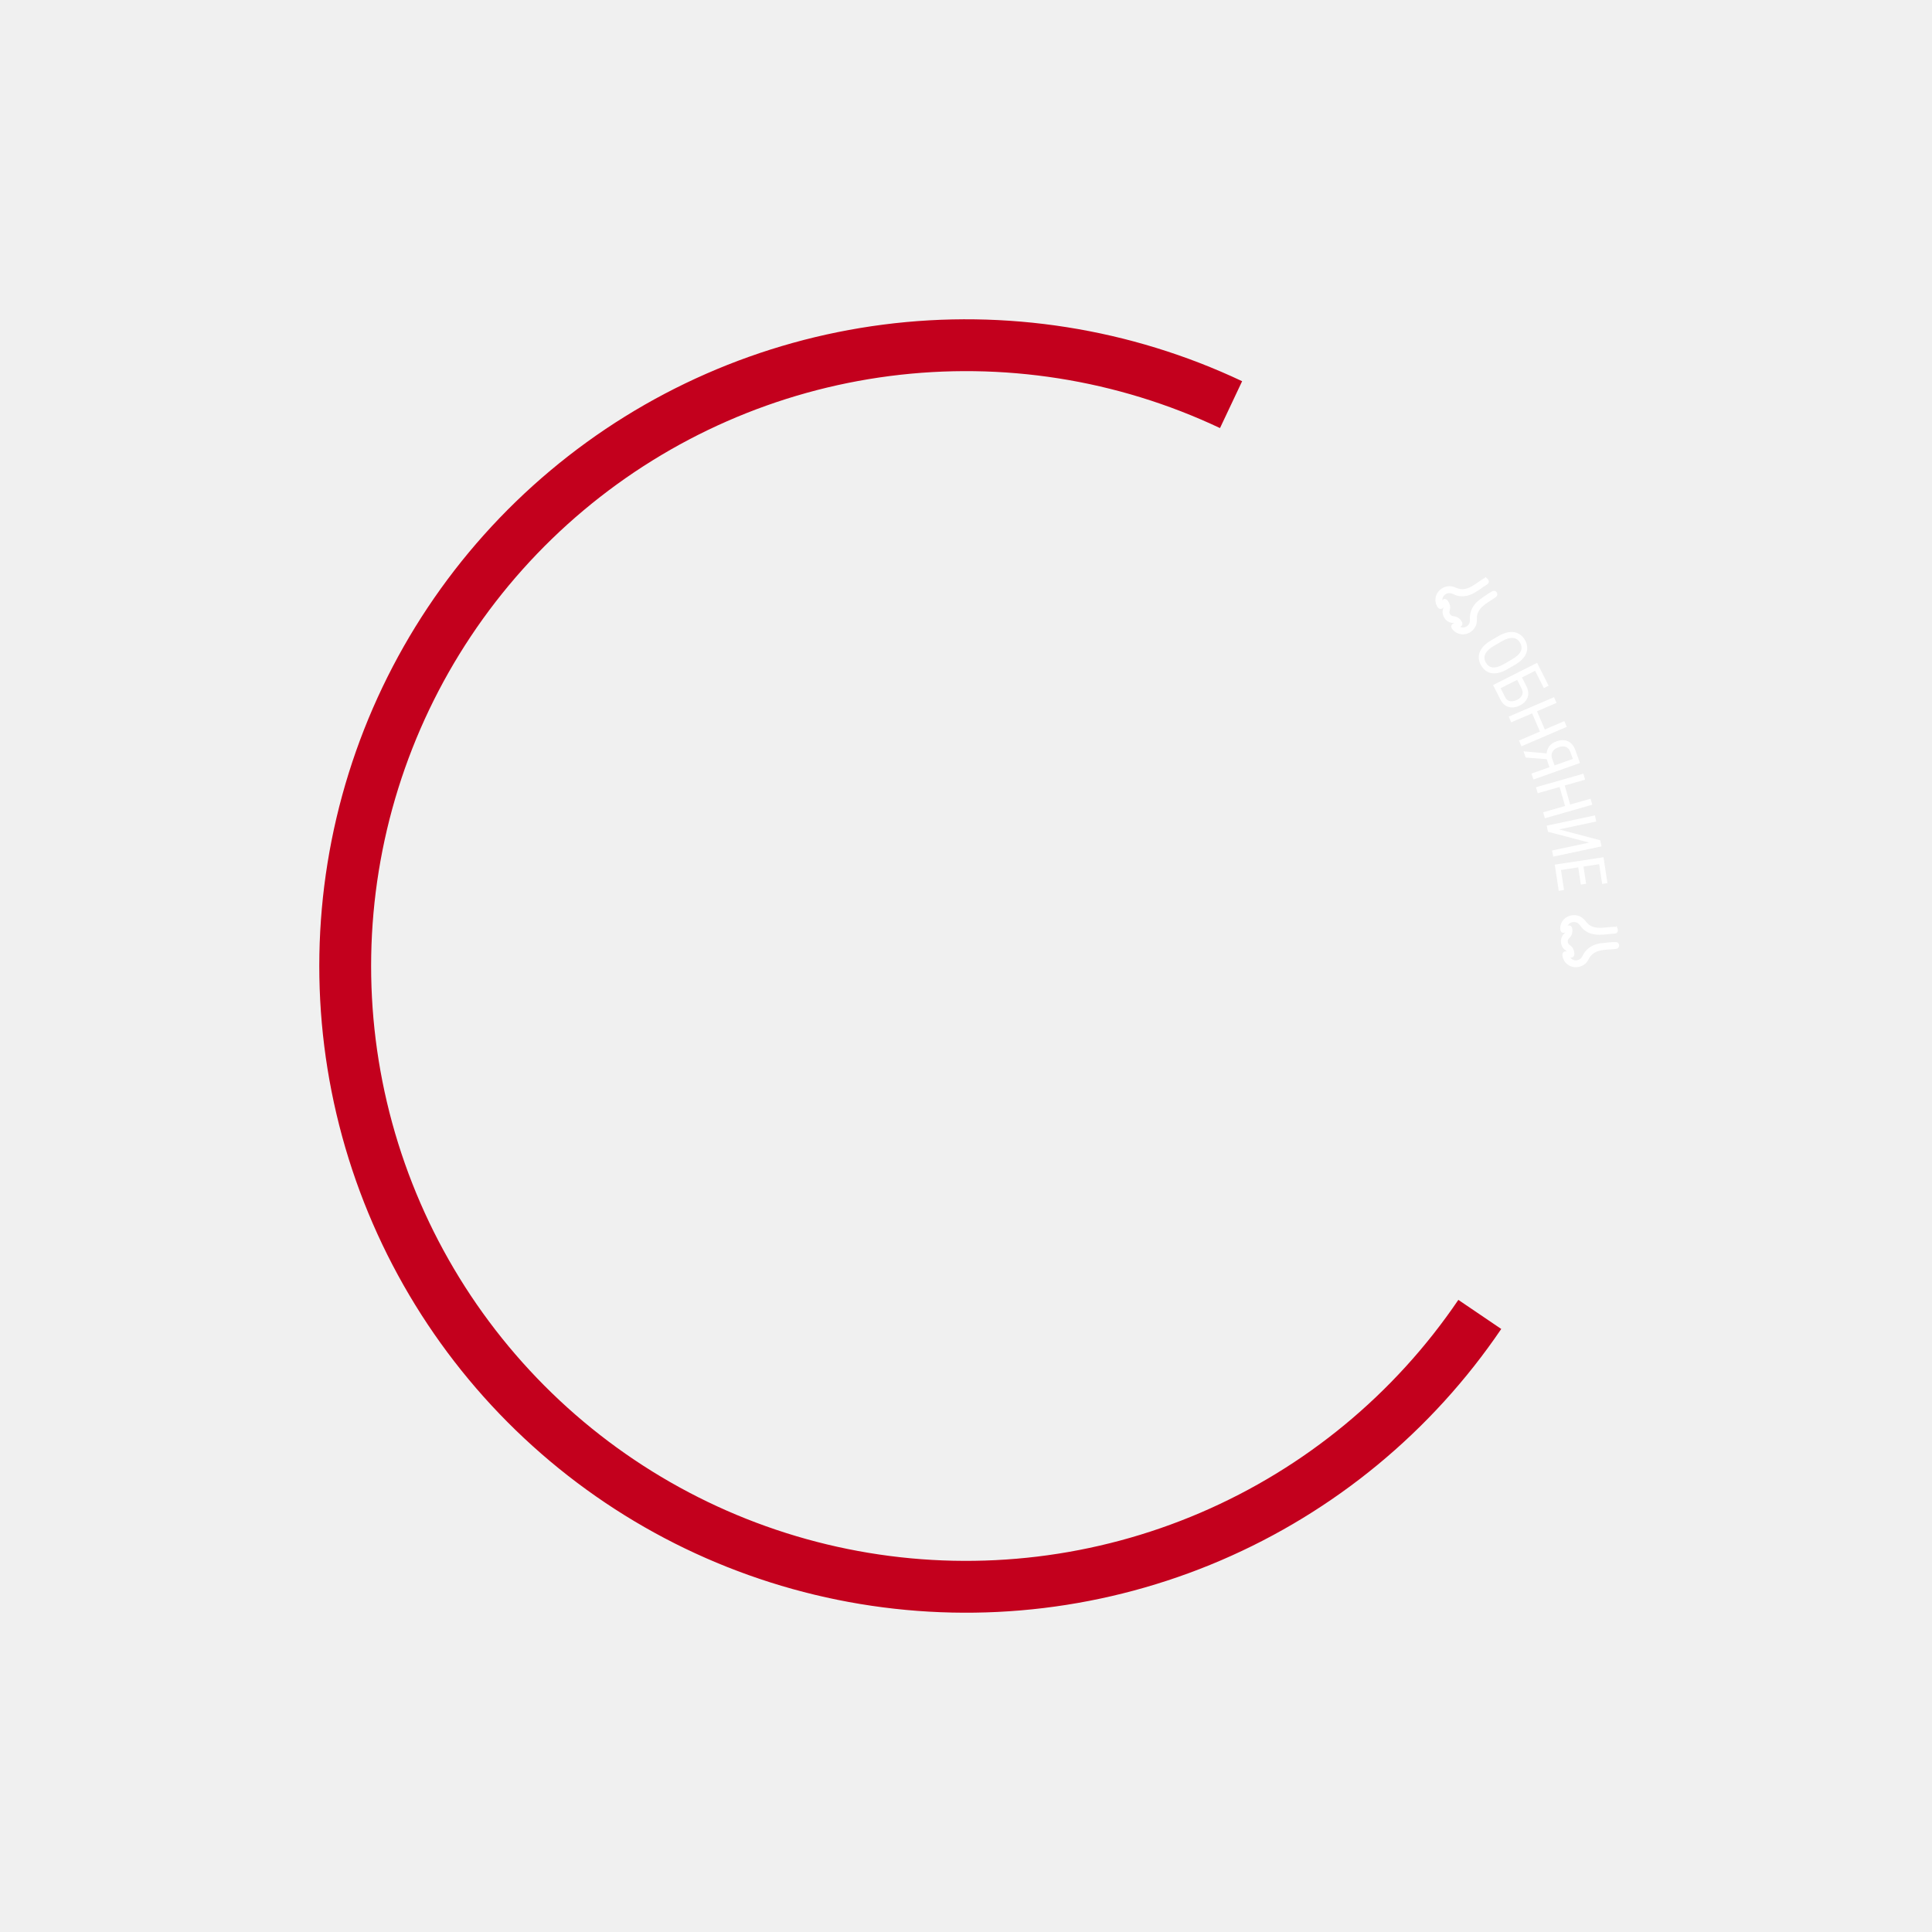
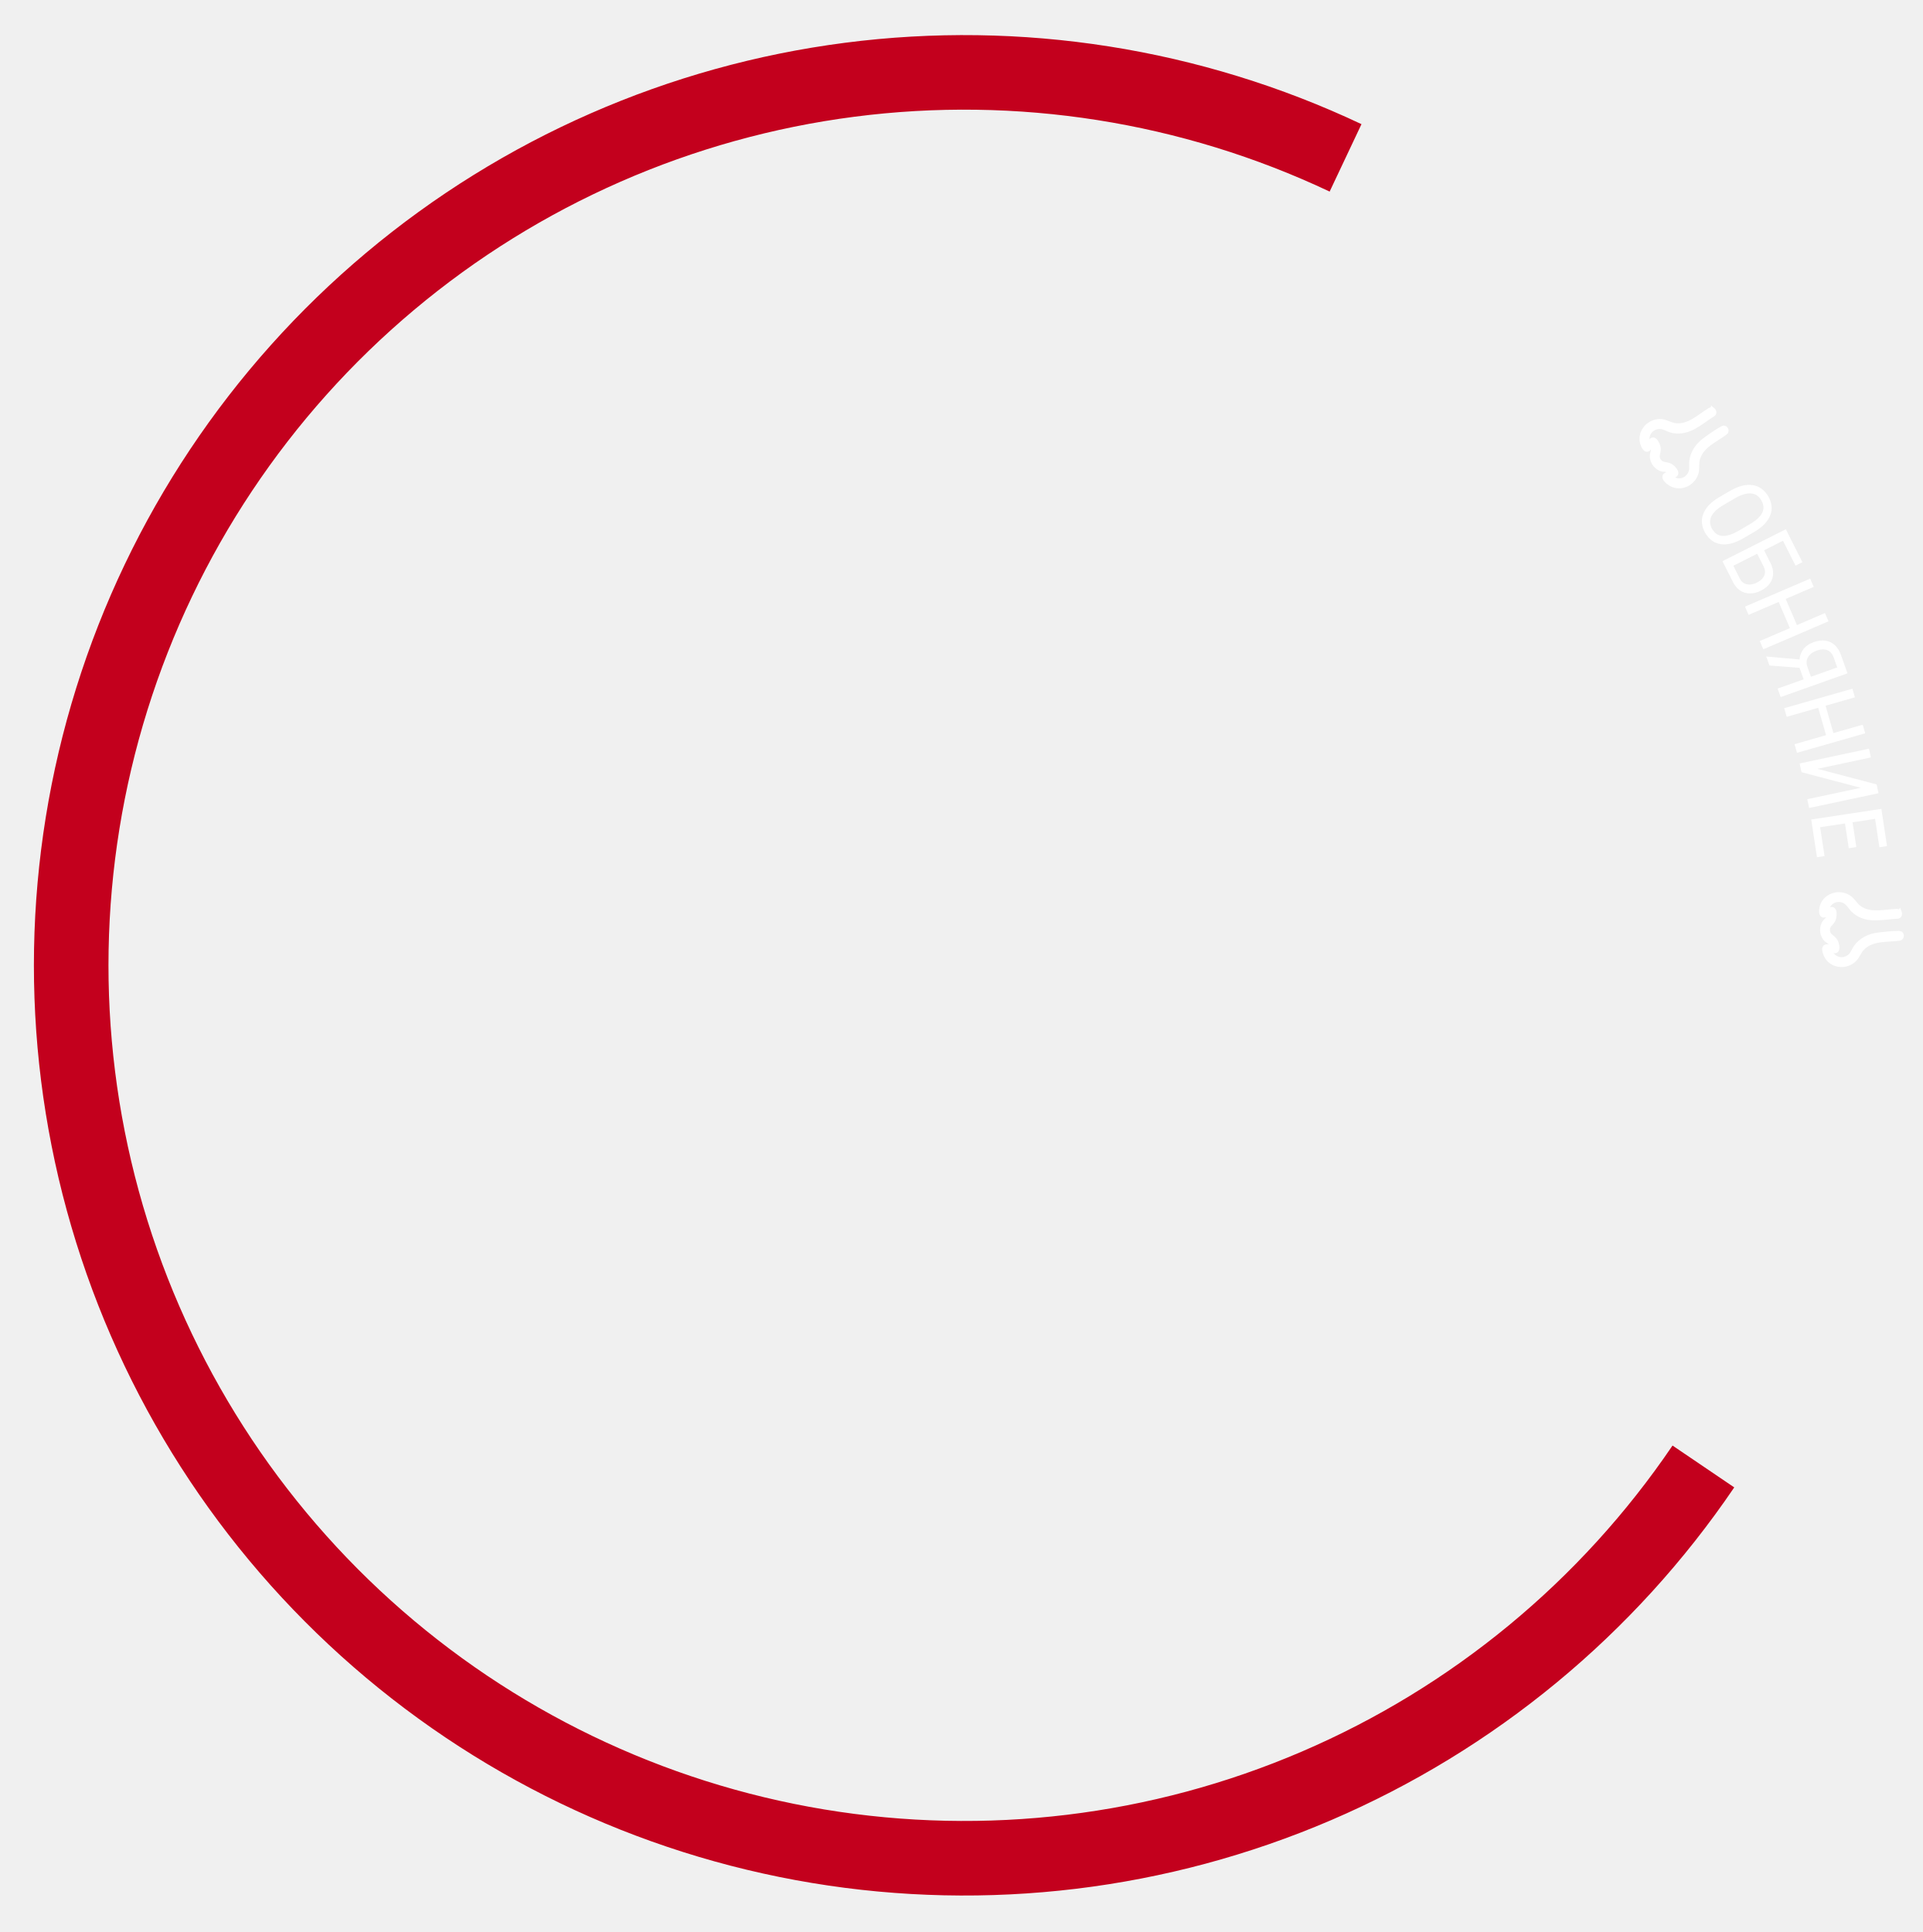
- <svg xmlns="http://www.w3.org/2000/svg" preserveAspectRatio="none" overflow="visible" style="display: block;" width="557.154" height="557.153" viewBox="0 0 557.154 557.153" fill="none">
+ <svg xmlns="http://www.w3.org/2000/svg" preserveAspectRatio="none" overflow="visible" style="display: block;" width="385.44" height="387.35" viewBox="85.28 85.04 385.44 387.35" fill="none">
  <g id="Group 2087328592">
    <g id="Ellipse 7">
      <mask id="path-1-inside-1_0_148" fill="white">
        <path d="M432.933 383.25C412.92 412.762 384.866 435.919 352.096 449.975C319.325 464.032 283.211 468.399 248.035 462.559C212.858 456.72 180.093 440.918 153.622 417.027C127.15 393.136 108.083 362.157 98.679 327.762C89.275 293.366 89.929 256.995 100.563 222.96C111.197 188.924 131.365 158.65 158.678 135.726C185.991 112.802 219.303 98.188 254.666 93.616C290.03 89.045 325.964 94.707 358.208 109.932L351.825 123.45C322.165 109.445 289.112 104.236 256.583 108.442C224.054 112.647 193.412 126.089 168.288 147.176C143.165 168.263 124.613 196.11 114.831 227.418C105.05 258.725 104.448 292.181 113.099 323.819C121.749 355.458 139.288 383.954 163.637 405.93C187.986 427.906 218.126 442.441 250.483 447.813C282.84 453.184 316.059 449.167 346.203 436.237C376.347 423.308 402.152 402.007 420.561 374.86L432.933 383.25Z" />
      </mask>
-       <path d="M432.933 383.25C412.92 412.762 384.866 435.919 352.096 449.975C319.325 464.032 283.211 468.399 248.035 462.559C212.858 456.72 180.093 440.918 153.622 417.027C127.15 393.136 108.083 362.157 98.679 327.762C89.275 293.366 89.929 256.995 100.563 222.96C111.197 188.924 131.365 158.65 158.678 135.726C185.991 112.802 219.303 98.188 254.666 93.616C290.03 89.045 325.964 94.707 358.208 109.932L351.825 123.45C322.165 109.445 289.112 104.236 256.583 108.442C224.054 112.647 193.412 126.089 168.288 147.176C143.165 168.263 124.613 196.11 114.831 227.418C105.05 258.725 104.448 292.181 113.099 323.819C121.749 355.458 139.288 383.954 163.637 405.93C187.986 427.906 218.126 442.441 250.483 447.813C282.84 453.184 316.059 449.167 346.203 436.237C376.347 423.308 402.152 402.007 420.561 374.86L432.933 383.25Z" stroke="#C3001D" stroke-width="22.4" mask="url(#path-1-inside-1_0_148)" />
+       <path d="M432.933 383.25C412.92 412.762 384.866 435.919 352.096 449.975C319.325 464.032 283.211 468.399 248.035 462.559C212.858 456.72 180.093 440.918 153.622 417.027C127.15 393.136 108.083 362.157 98.679 327.762C89.275 293.366 89.929 256.995 100.563 222.96C111.197 188.924 131.365 158.65 158.678 135.726C185.991 112.802 219.303 98.188 254.666 93.616C290.03 89.045 325.964 94.707 358.208 109.932L351.825 123.45C322.165 109.445 289.112 104.236 256.583 108.442C224.054 112.647 193.412 126.089 168.288 147.176C143.165 168.263 124.613 196.11 114.831 227.418C105.05 258.725 104.448 292.181 113.099 323.819C121.749 355.458 139.288 383.954 163.637 405.93C187.986 427.906 218.126 442.441 250.483 447.813C282.84 453.184 316.059 449.167 346.203 436.237C376.347 423.308 402.152 402.007 420.561 374.86L432.933 383.25Z" stroke="#C3001D" stroke-width="21.66" mask="url(#path-1-inside-1_0_148)" />
    </g>
    <path id="Ð¾Ð±Ð½ÑÐ½Ð¸Ðµ" d="M436.896 191.711L434.762 192.955C433.896 193.46 433.078 193.808 432.308 194.001C431.548 194.195 430.843 194.241 430.194 194.136C429.546 194.032 428.964 193.791 428.45 193.412C427.936 193.034 427.493 192.527 427.123 191.892C426.765 191.278 426.549 190.655 426.473 190.021C426.397 189.387 426.472 188.759 426.698 188.138C426.923 187.516 427.303 186.914 427.838 186.331C428.381 185.751 429.086 185.208 429.952 184.703L432.087 183.459C432.953 182.954 433.77 182.61 434.537 182.427C435.31 182.24 436.022 182.201 436.674 182.311C437.326 182.421 437.909 182.665 438.423 183.044C438.943 183.419 439.382 183.913 439.739 184.526C440.11 185.161 440.33 185.798 440.4 186.435C440.479 187.075 440.403 187.7 440.17 188.31C439.941 188.926 439.554 189.521 439.007 190.096C438.466 190.667 437.763 191.206 436.896 191.711ZM433.867 191.419L436.018 190.165C436.693 189.772 437.24 189.378 437.658 188.983C438.082 188.586 438.384 188.187 438.566 187.787C438.747 187.388 438.818 186.985 438.777 186.579C438.742 186.17 438.602 185.754 438.356 185.332C438.123 184.933 437.837 184.617 437.498 184.385C437.168 184.156 436.783 184.018 436.343 183.974C435.902 183.929 435.401 183.987 434.84 184.149C434.287 184.313 433.674 184.591 432.999 184.985L430.847 186.239C430.167 186.636 429.616 187.036 429.196 187.439C428.784 187.845 428.486 188.252 428.302 188.661C428.128 189.071 428.058 189.481 428.093 189.891C428.133 190.296 428.268 190.696 428.498 191.09C428.744 191.512 429.033 191.84 429.366 192.076C429.708 192.313 430.096 192.449 430.53 192.482C430.973 192.518 431.468 192.449 432.014 192.273C432.568 192.101 433.186 191.816 433.867 191.419ZM446.593 197.748L445.216 198.442L442.702 193.453L431.382 199.156L430.574 197.551L443.272 191.154L446.593 197.748ZM438.737 195.024L440.191 197.911C440.587 198.696 440.764 199.438 440.722 200.137C440.689 200.839 440.464 201.47 440.047 202.03C439.632 202.596 439.05 203.068 438.3 203.446C437.741 203.727 437.189 203.903 436.642 203.975C436.103 204.049 435.583 204.016 435.082 203.875C434.59 203.736 434.136 203.487 433.722 203.128C433.313 202.765 432.961 202.29 432.665 201.703L430.574 197.551L443.272 191.154L444.08 192.759L432.751 198.466L434.034 201.013C434.28 201.501 434.591 201.837 434.967 202.019C435.352 202.204 435.766 202.273 436.208 202.225C436.651 202.177 437.084 202.046 437.509 201.832C437.933 201.618 438.287 201.352 438.572 201.034C438.856 200.716 439.027 200.353 439.084 199.945C439.15 199.54 439.06 199.094 438.813 198.605L437.359 195.718L438.737 195.024ZM445.579 210.557L444.17 211.161L441.74 205.498L443.149 204.894L445.579 210.557ZM448.864 202.708L435.797 208.314L435.088 206.663L448.155 201.056L448.864 202.708ZM451.825 209.609L438.758 215.216L438.049 213.564L451.116 207.958L451.825 209.609ZM446.976 221.603L445.944 218.695L445.999 217.712C446.009 216.769 446.251 215.961 446.724 215.289C447.205 214.62 447.919 214.119 448.863 213.783C449.729 213.476 450.519 213.379 451.236 213.49C451.953 213.602 452.574 213.903 453.101 214.393C453.629 214.89 454.039 215.549 454.331 216.371L455.631 220.034L442.231 224.79L441.63 223.096L453.576 218.857L452.877 216.887C452.6 216.108 452.16 215.608 451.557 215.387C450.953 215.166 450.256 215.196 449.464 215.477C448.949 215.66 448.519 215.909 448.175 216.224C447.834 216.546 447.608 216.923 447.499 217.356C447.39 217.788 447.429 218.268 447.616 218.796L448.433 221.097L446.976 221.603ZM447.093 219.013L439.987 218.467L439.347 216.663L446.485 217.301L447.093 219.013ZM452.867 232.215L451.393 232.637L449.698 226.712L451.173 226.291L452.867 232.215ZM457.117 224.845L443.447 228.754L442.953 227.026L456.623 223.117L457.117 224.845ZM459.182 232.065L445.511 235.974L445.017 234.246L458.688 230.337L459.182 232.065ZM449.604 239.181L461.474 242.314L461.849 244.072L447.942 247.033L447.567 245.276L458.294 242.991L446.414 239.86L446.042 238.112L459.949 235.151L460.321 236.898L449.604 239.181ZM451.032 256.675L449.517 256.906L448.589 250.804L450.105 250.573L451.032 256.675ZM462.694 248.985L448.637 251.122L448.367 249.346L462.424 247.209L462.694 248.985ZM457.405 254.866L455.889 255.097L455.086 249.816L456.602 249.585L457.405 254.866ZM463.559 254.672L462.034 254.904L461.121 248.898L462.646 248.666L463.559 254.672Z" fill="white" />
    <g id="Group">
      <path id="Vector" d="M466.419 272.075C466.663 272.264 466.717 272.576 466.663 272.823C466.607 273.074 466.421 273.335 466.097 273.388L466.09 273.389L465.589 273.448C465.086 273.499 464.575 273.529 464.071 273.562C463.395 273.605 462.729 273.651 462.085 273.749C460.801 273.947 459.63 274.35 458.7 275.339L458.699 275.339C458.38 275.677 458.17 276.065 457.932 276.482C457.699 276.891 457.44 277.325 457.034 277.687C455.334 279.203 452.616 278.976 451.353 277.014C451.215 276.799 450.975 276.306 450.865 275.839C450.81 275.608 450.779 275.352 450.831 275.13C450.858 275.016 450.91 274.9 451.001 274.806C451.07 274.734 451.155 274.682 451.252 274.649L451.351 274.622C451.536 274.587 451.706 274.589 451.852 274.649C452.006 274.712 452.1 274.826 452.157 274.943C452.211 275.053 452.237 275.175 452.255 275.271C452.275 275.379 452.287 275.46 452.309 275.537C452.797 277.231 454.772 277.742 456.064 276.541C456.295 276.326 456.455 276.063 456.612 275.766C456.764 275.479 456.921 275.14 457.135 274.838C458.204 273.328 459.848 272.521 461.633 272.28C462.808 272.121 464.712 271.92 465.891 271.931C465.96 271.932 466.048 271.937 466.136 271.955C466.193 271.967 466.259 271.985 466.323 272.017L466.342 272.016L466.419 272.075Z" fill="white" stroke="white" stroke-width="0.5" />
      <path id="Vector_2" d="M466.258 267.924C466.332 268.117 466.345 268.349 466.272 268.55C466.194 268.762 466.016 268.945 465.736 268.978L465.727 268.979L465.718 268.979C464.976 269.012 464.227 269.097 463.469 269.175C462.715 269.252 461.952 269.322 461.203 269.319C459.698 269.313 458.221 269.015 456.891 267.893L456.89 267.893C456.44 267.513 456.109 267.017 455.792 266.632C455.465 266.234 455.128 265.911 454.622 265.753C453.178 265.3 451.81 266.189 451.658 267.678L451.658 267.679C451.653 267.724 451.655 267.778 451.658 267.858C451.66 267.93 451.663 268.023 451.653 268.116C451.642 268.211 451.616 268.321 451.55 268.424C451.5 268.504 451.432 268.571 451.346 268.623L451.255 268.671L451.155 268.709C450.924 268.788 450.701 268.782 450.518 268.646C450.33 268.506 450.254 268.276 450.221 268.081C450.154 267.682 450.226 267.186 450.281 266.943C450.85 264.401 453.956 263.399 456.034 264.798C456.483 265.1 456.809 265.491 457.111 265.858C457.38 266.186 457.63 266.494 457.941 266.753L458.079 266.861C459.14 267.643 460.345 267.837 461.626 267.816C462.268 267.805 462.922 267.741 463.584 267.673C464.242 267.606 464.909 267.534 465.561 267.512L465.563 267.511C465.694 267.508 465.838 267.556 465.948 267.614C465.967 267.624 465.987 267.636 466.007 267.648L466.107 267.531L466.258 267.924Z" fill="white" stroke="white" stroke-width="0.5" />
      <path id="Vector_3" d="M453.771 274.916C453.784 275.14 453.764 275.392 453.643 275.592C453.579 275.696 453.488 275.785 453.366 275.843C453.247 275.901 453.112 275.922 452.967 275.913C452.786 275.902 452.634 275.839 452.521 275.724C452.413 275.614 452.36 275.478 452.33 275.359C452.301 275.24 452.29 275.114 452.282 275.011C452.274 274.899 452.269 274.818 452.256 274.752C452.2 274.465 452.036 274.174 451.83 273.993C451.766 273.936 451.689 273.891 451.579 273.824C451.477 273.762 451.352 273.683 451.238 273.573C450.332 272.696 450.152 271.24 450.701 270.142C450.887 269.77 451.183 269.504 451.376 269.287C451.55 269.09 451.679 268.9 451.72 268.628L451.732 268.506C451.736 268.437 451.729 268.354 451.719 268.247C451.709 268.147 451.697 268.025 451.701 267.907C451.704 267.788 451.723 267.651 451.79 267.522C451.859 267.388 451.972 267.28 452.131 267.21C452.273 267.147 452.417 267.115 452.556 267.129C452.7 267.143 452.821 267.204 452.916 267.297C453.091 267.469 453.159 267.733 453.187 267.965C453.243 268.442 453.153 269.03 453.061 269.31C452.865 269.907 452.452 270.265 452.202 270.565C452.072 270.723 451.972 270.873 451.914 271.054C451.857 271.234 451.835 271.462 451.891 271.778C451.965 272.2 452.19 272.431 452.49 272.68C452.785 272.924 453.186 273.202 453.437 273.694C453.568 273.95 453.745 274.461 453.771 274.916Z" fill="white" stroke="white" stroke-width="0.5" />
    </g>
    <g id="Group_2">
      <path id="Vector_4" d="M430.936 170.626C431.241 170.672 431.44 170.919 431.512 171.161C431.585 171.407 431.549 171.726 431.292 171.93L431.287 171.935L430.878 172.229C430.462 172.518 430.031 172.793 429.606 173.066C429.036 173.432 428.477 173.796 427.962 174.195C426.935 174.992 426.108 175.914 425.775 177.229L425.774 177.23C425.66 177.68 425.665 178.122 425.66 178.602C425.655 179.073 425.64 179.577 425.461 180.092C424.712 182.242 422.225 183.365 420.168 182.264C419.943 182.143 419.494 181.828 419.171 181.474C419.011 181.299 418.859 181.09 418.797 180.871C418.765 180.758 418.754 180.632 418.788 180.505C418.813 180.408 418.862 180.322 418.931 180.246L419.005 180.174C419.149 180.054 419.298 179.973 419.455 179.954C419.621 179.935 419.758 179.988 419.865 180.063C419.965 180.133 420.047 180.227 420.11 180.303C420.18 180.387 420.229 180.452 420.286 180.509C421.536 181.752 423.511 181.239 424.056 179.562C424.153 179.261 424.166 178.953 424.159 178.618C424.152 178.293 424.124 177.92 424.164 177.552C424.364 175.713 425.409 174.209 426.852 173.131C427.802 172.42 429.368 171.32 430.404 170.757C430.465 170.723 430.545 170.686 430.63 170.659C430.685 170.641 430.752 170.625 430.824 170.622L430.839 170.612L430.936 170.626Z" fill="white" stroke="white" stroke-width="0.5" />
      <path id="Vector_5" d="M428.778 167.076C428.936 167.209 429.06 167.405 429.094 167.616C429.13 167.84 429.062 168.086 428.833 168.251L428.827 168.257L428.819 168.261C428.186 168.65 427.573 169.089 426.948 169.525C426.326 169.959 425.694 170.391 425.038 170.753C423.72 171.479 422.284 171.935 420.576 171.601L420.575 171.602C419.998 171.488 419.467 171.215 419.003 171.033C418.524 170.844 418.072 170.726 417.553 170.833C416.071 171.139 415.307 172.581 415.898 173.956L415.898 173.957C415.917 173.999 415.945 174.045 415.985 174.113C416.022 174.175 416.07 174.255 416.106 174.342C416.143 174.43 416.174 174.539 416.167 174.661C416.161 174.755 416.134 174.846 416.085 174.934L416.028 175.02L415.96 175.102C415.796 175.283 415.598 175.386 415.372 175.356C415.14 175.325 414.962 175.161 414.838 175.007C414.585 174.691 414.408 174.222 414.337 173.983C413.599 171.485 415.827 169.099 418.323 169.313C418.862 169.359 419.337 169.542 419.779 169.716C420.174 169.872 420.542 170.019 420.94 170.094L421.113 170.122C422.421 170.29 423.567 169.874 424.677 169.233C425.233 168.912 425.774 168.538 426.319 168.157C426.861 167.778 427.409 167.391 427.968 167.055L427.97 167.053C428.082 166.987 428.232 166.959 428.357 166.956C428.378 166.955 428.4 166.956 428.425 166.957L428.455 166.806L428.778 167.076Z" fill="white" stroke="white" stroke-width="0.5" />
      <path id="Vector_6" d="M421.262 179.255C421.383 179.444 421.487 179.674 421.478 179.908C421.474 180.031 421.437 180.153 421.359 180.263C421.283 180.371 421.175 180.455 421.045 180.518C420.881 180.596 420.717 180.614 420.562 180.569C420.414 180.525 420.302 180.433 420.218 180.343C420.135 180.253 420.064 180.148 420.007 180.062C419.945 179.968 419.902 179.9 419.858 179.848C419.67 179.624 419.385 179.45 419.118 179.392C419.034 179.373 418.944 179.372 418.816 179.366C418.697 179.361 418.549 179.353 418.396 179.312C417.178 178.987 416.313 177.801 416.259 176.575C416.241 176.159 416.371 175.783 416.433 175.5C416.49 175.243 416.511 175.014 416.414 174.756L416.365 174.644C416.335 174.582 416.288 174.513 416.227 174.424C416.171 174.341 416.101 174.241 416.047 174.136C415.992 174.03 415.942 173.901 415.938 173.756C415.933 173.605 415.979 173.456 416.084 173.318C416.178 173.193 416.288 173.095 416.416 173.04C416.549 172.982 416.685 172.977 416.812 173.012C417.049 173.077 417.237 173.274 417.374 173.464C417.655 173.854 417.861 174.411 417.918 174.701C418.037 175.318 417.849 175.831 417.777 176.215C417.739 176.416 417.725 176.596 417.763 176.783C417.8 176.967 417.892 177.177 418.094 177.427C418.364 177.759 418.673 177.852 419.056 177.923C419.432 177.993 419.918 178.042 420.377 178.349C420.615 178.51 421.019 178.871 421.262 179.255Z" fill="white" stroke="white" stroke-width="0.5" />
    </g>
  </g>
</svg>
